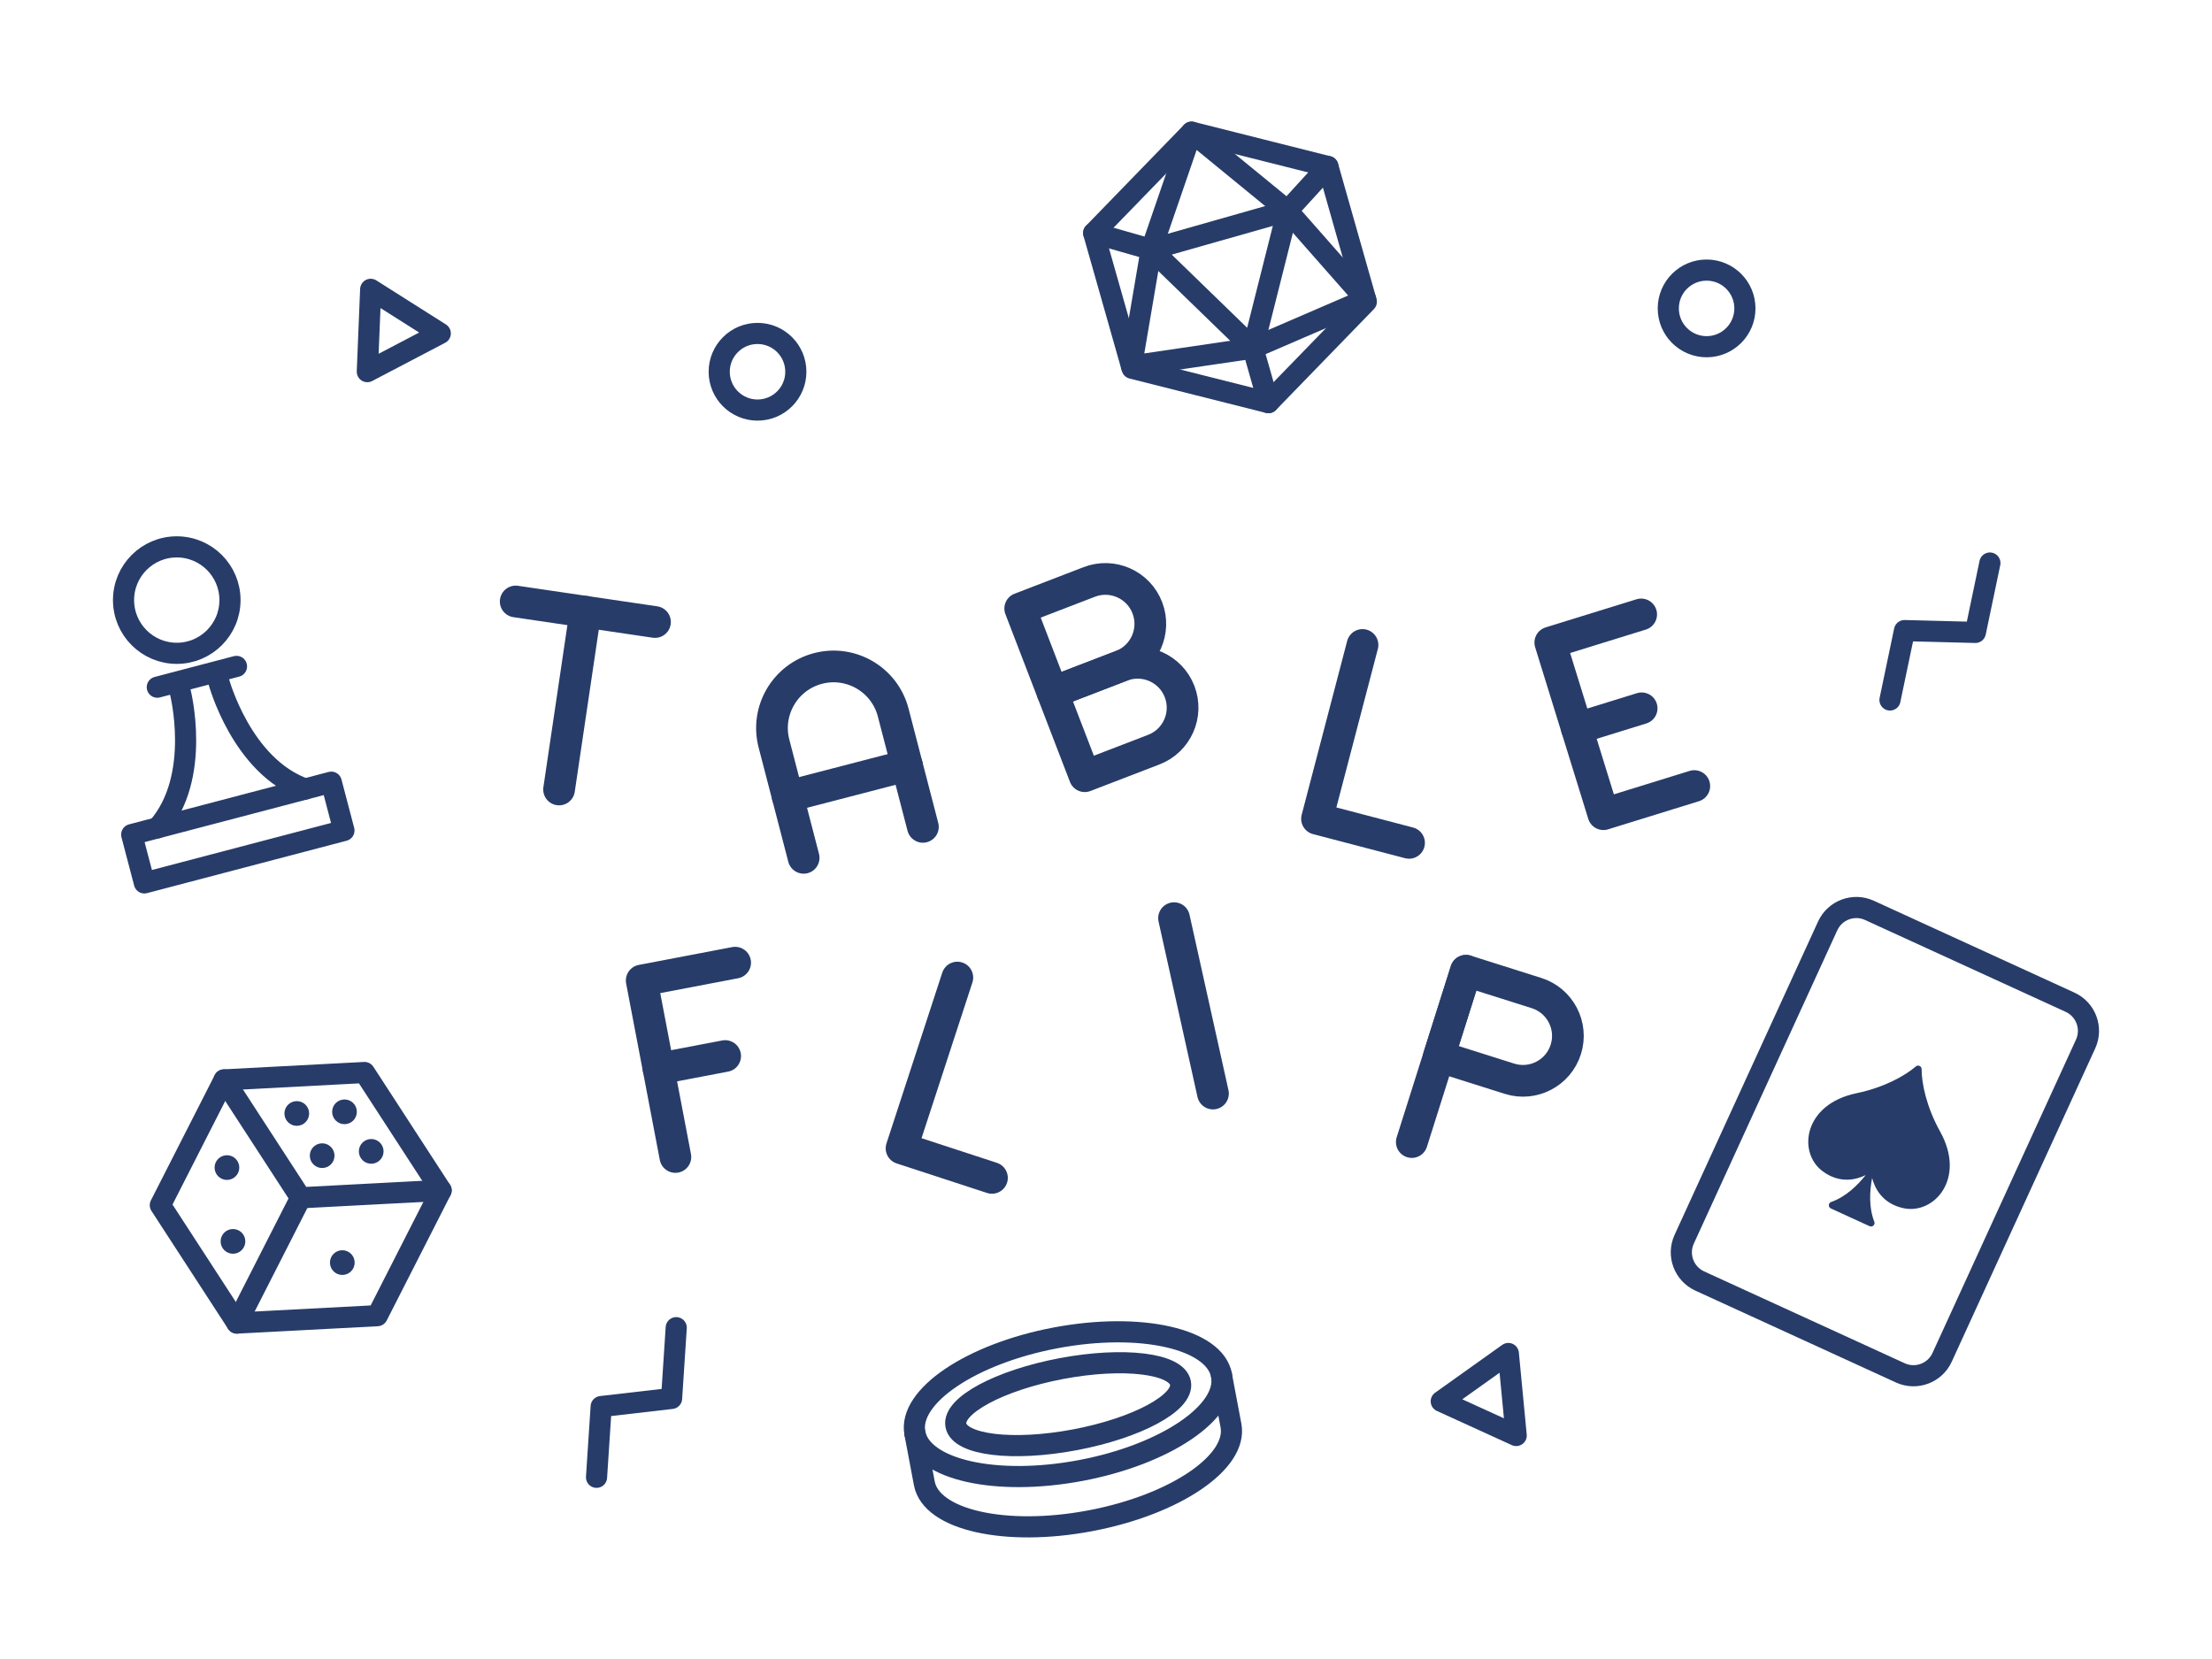
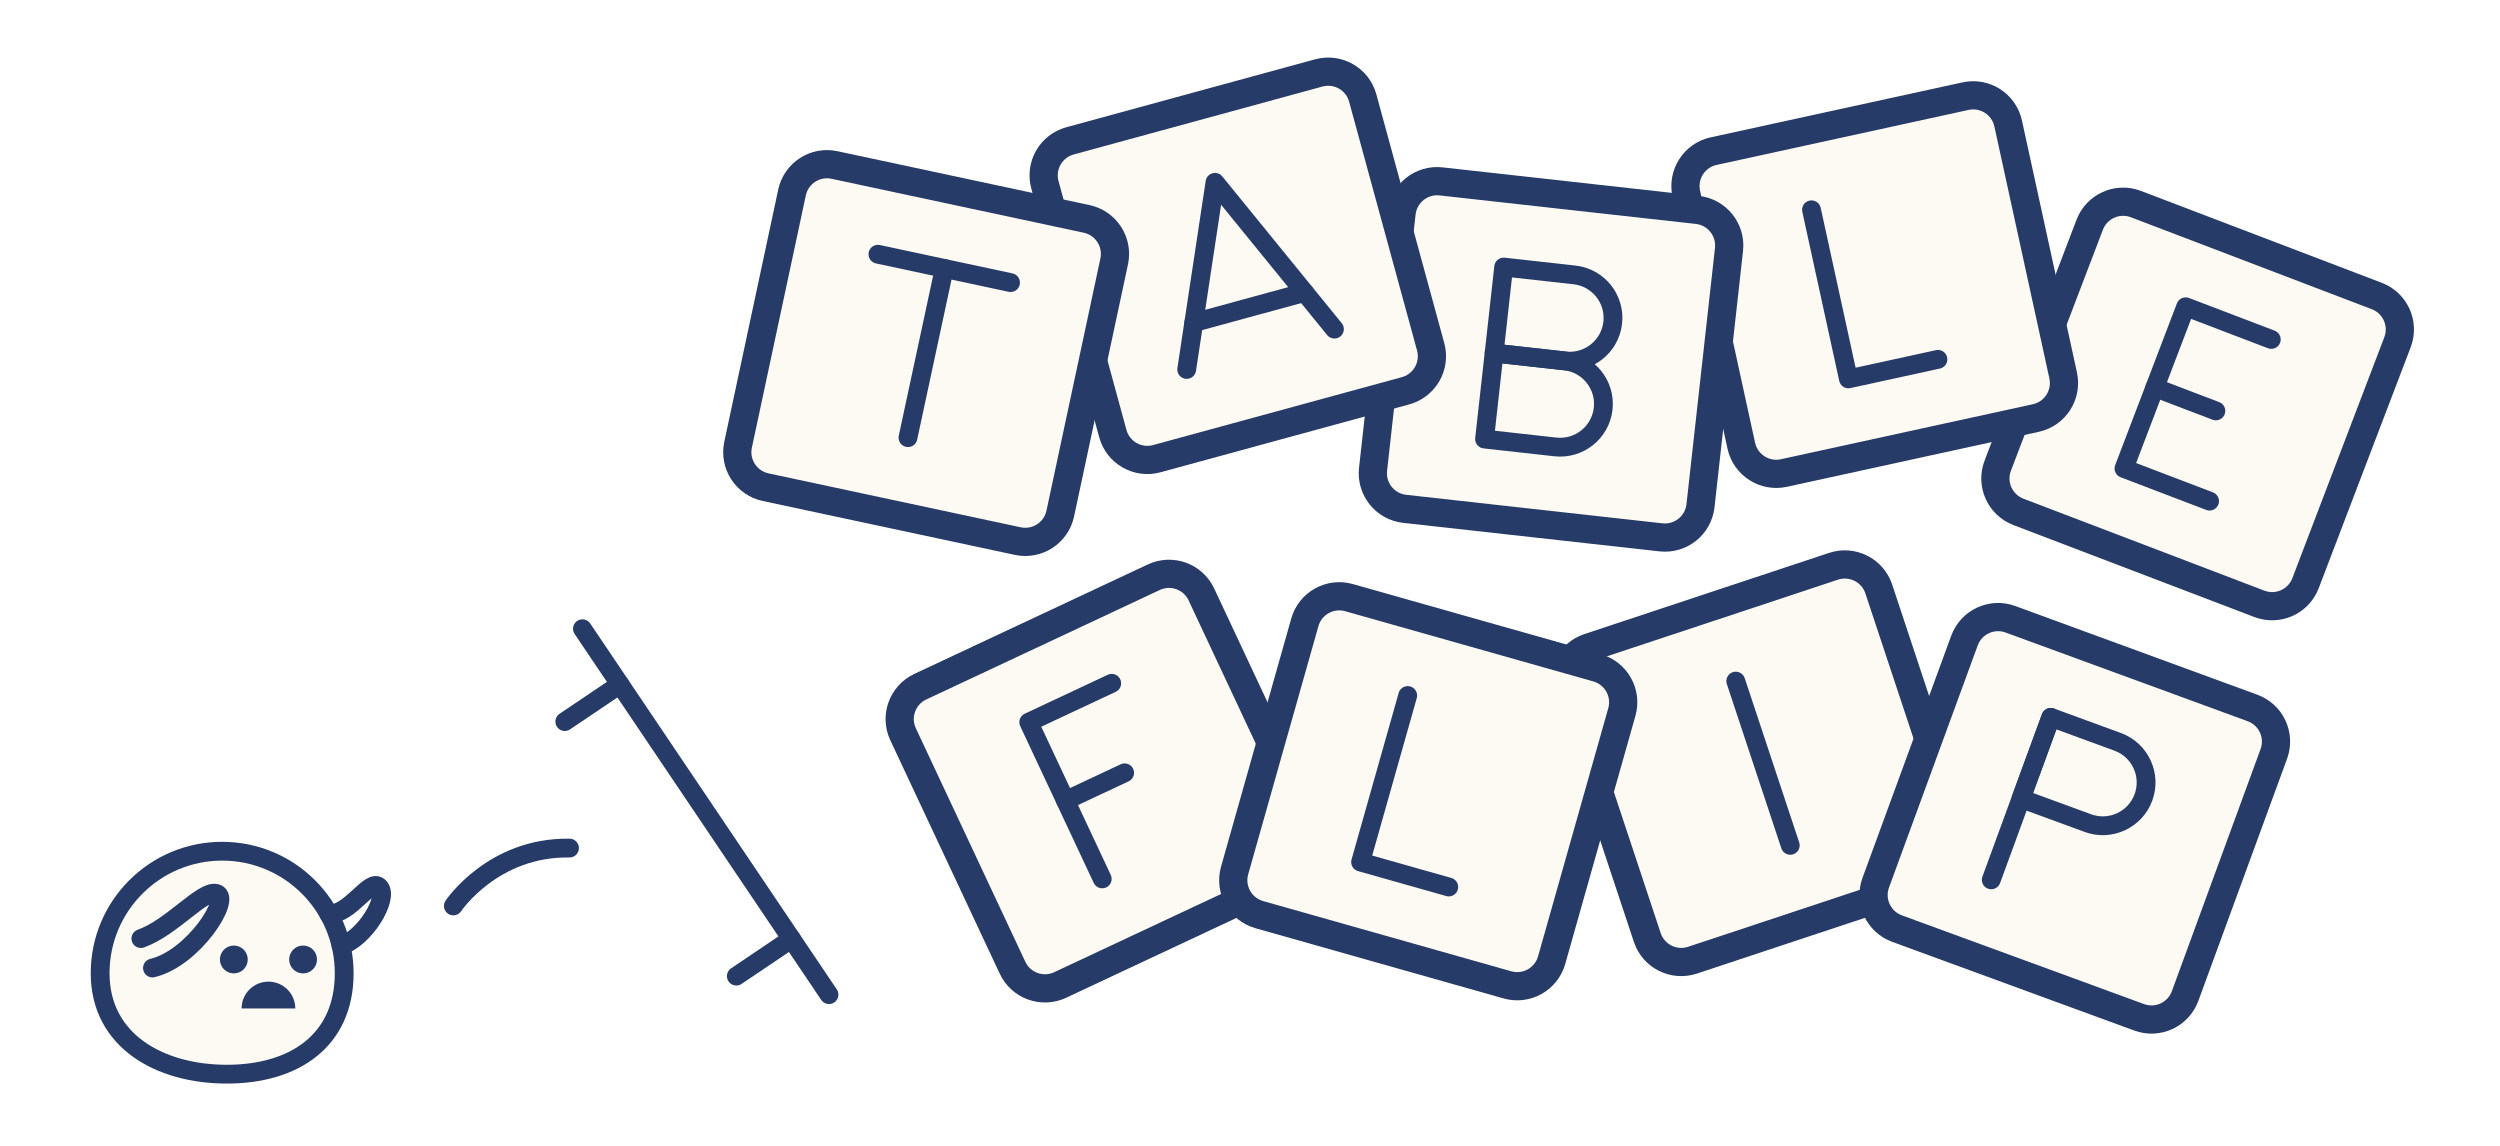
- <svg xmlns="http://www.w3.org/2000/svg" version="1.1" id="Layer_1" x="0px" y="0px" viewBox="0 0 500 375" enable-background="new 0 0 500 375" xml:space="preserve">
+ <svg xmlns="http://www.w3.org/2000/svg" version="1.1" id="Layer_1" x="0px" y="0px" viewBox="100 135 1200 550" enable-background="new 100 135 1200 550" xml:space="preserve">
  <g>
    <g>
-       <line fill="none" stroke="#273C69" stroke-width="7.167" stroke-linecap="round" stroke-linejoin="round" stroke-miterlimit="10" x1="116.57" y1="135.959" x2="148.052" y2="140.6" />
-       <line fill="none" stroke="#273C69" stroke-width="7.167" stroke-linecap="round" stroke-linejoin="round" stroke-miterlimit="10" x1="132.326" y1="138.282" x2="126.373" y2="178.455" />
+       <path fill="#FCFAF2" stroke="#273B68" stroke-width="13.542" stroke-linecap="round" stroke-linejoin="round" stroke-miterlimit="10" d="    M1184.496,424.844l-115.658-44.14c-8.861-3.382-13.303-13.307-9.921-22.168l44.14-115.658c3.382-8.861,13.307-13.303,22.168-9.921    l115.658,44.14c8.861,3.382,13.303,13.307,9.921,22.168l-44.141,115.658C1203.281,423.784,1193.357,428.225,1184.496,424.844z" />
+       <g>
+         <polyline fill="none" stroke="#273B68" stroke-width="9.028" stroke-linecap="round" stroke-linejoin="round" stroke-miterlimit="10" points="     1160.594,375.548 1119.505,359.866 1149.126,282.252 1190.216,297.934    " />
+         <line fill="none" stroke="#273B68" stroke-width="9.028" stroke-linecap="round" stroke-linejoin="round" stroke-miterlimit="10" x1="1134.315" y1="321.059" x2="1163.611" y2="332.24" />
+       </g>
    </g>
    <g>
-       <path fill="none" stroke="#273C69" stroke-width="7.167" stroke-linecap="round" stroke-linejoin="round" stroke-miterlimit="10" d="    M246.218,131.544l-15.607,6.006l7.293,18.951l15.607-6.006c5.233-2.014,7.843-7.889,5.829-13.122    C257.327,132.14,251.452,129.53,246.218,131.544z" />
-       <path fill="none" stroke="#273C69" stroke-width="7.167" stroke-linecap="round" stroke-linejoin="round" stroke-miterlimit="10" d="    M253.512,150.496l-15.607,6.006l7.293,18.951l15.607-6.006c5.233-2.014,7.843-7.889,5.829-13.122    C264.62,151.091,258.745,148.482,253.512,150.496z" />
-     </g>
-     <polyline fill="none" stroke="#273C69" stroke-width="7.167" stroke-linecap="round" stroke-linejoin="round" stroke-miterlimit="10" points="   307.981,145.787 297.699,185.076 318.499,190.519  " />
-     <g>
-       <polyline fill="none" stroke="#273C69" stroke-width="7.167" stroke-linecap="round" stroke-linejoin="round" stroke-miterlimit="10" points="    382.976,177.681 362.436,184.038 350.429,145.242 370.969,138.885   " />
-       <line fill="none" stroke="#273C69" stroke-width="7.167" stroke-linecap="round" stroke-linejoin="round" stroke-miterlimit="10" x1="356.433" y1="164.64" x2="371.077" y2="160.108" />
+       <path fill="#FCFAF2" stroke="#273B68" stroke-width="13.542" stroke-linecap="round" stroke-linejoin="round" stroke-miterlimit="10" d="    M1029.897,556.907L912.4,595.887c-9.002,2.986-18.72-1.89-21.707-10.892l-38.98-117.497c-2.986-9.002,1.89-18.72,10.892-21.707    l117.497-38.98c9.002-2.986,18.72,1.89,21.707,10.892l38.98,117.497C1043.776,544.202,1038.899,553.921,1029.897,556.907z" />
+       <line fill="none" stroke="#273B68" stroke-width="9.028" stroke-linecap="round" stroke-linejoin="round" stroke-miterlimit="10" x1="933.172" y1="461.925" x2="959.33" y2="540.773" />
    </g>
    <g>
-       <polyline fill="none" stroke="#273C69" stroke-width="7.167" stroke-linecap="round" stroke-linejoin="round" stroke-miterlimit="10" points="    152.664,261.525 145.051,221.633 166.171,217.602   " />
-       <line fill="none" stroke="#273C69" stroke-width="7.167" stroke-linecap="round" stroke-linejoin="round" stroke-miterlimit="10" x1="148.858" y1="241.579" x2="163.915" y2="238.706" />
-     </g>
-     <polyline fill="none" stroke="#273C69" stroke-width="7.167" stroke-linecap="round" stroke-linejoin="round" stroke-miterlimit="10" points="   216.397,220.967 203.785,259.571 224.222,266.249  " />
-     <line fill="none" stroke="#273C69" stroke-width="7.167" stroke-linecap="round" stroke-linejoin="round" stroke-miterlimit="10" x1="265.38" y1="207.538" x2="274.18" y2="247.185" />
-     <g>
-       <line fill="none" stroke="#273C69" stroke-width="7.167" stroke-linecap="round" stroke-linejoin="round" stroke-miterlimit="10" x1="331.37" y1="219.429" x2="319.123" y2="258.151" />
-       <path fill="none" stroke="#273C69" stroke-width="7.167" stroke-linecap="round" stroke-linejoin="round" stroke-miterlimit="10" d="    M347.314,224.472l-15.944-5.043l-6.123,19.361l15.944,5.043c5.346,1.691,11.051-1.272,12.742-6.619    C355.624,231.868,352.66,226.163,347.314,224.472z" />
+       <path fill="#FCFAF2" stroke="#273B68" stroke-width="13.542" stroke-linecap="round" stroke-linejoin="round" stroke-miterlimit="10" d="    M1077.203,335.65l-120.946,26.402c-9.266,2.023-18.418-3.849-20.44-13.115L909.413,227.99    c-2.023-9.266,3.849-18.418,13.115-20.441l120.946-26.402c9.266-2.023,18.418,3.849,20.441,13.115l26.402,120.946    C1092.341,324.475,1086.469,333.627,1077.203,335.65z" />
+       <polyline fill="none" stroke="#273B68" stroke-width="9.028" stroke-linecap="round" stroke-linejoin="round" stroke-miterlimit="10" points="    969.522,235.708 987.24,316.871 1030.209,307.491   " />
    </g>
    <g>
-       <path fill="none" stroke="#273C69" stroke-width="7.167" stroke-linecap="round" stroke-linejoin="round" stroke-miterlimit="10" d="    M208.61,186.904l-6.707-25.832c-1.932-7.443-9.533-11.91-16.976-9.978c-7.443,1.932-11.91,9.533-9.978,16.976l6.707,25.832" />
-       <line fill="none" stroke="#273C69" stroke-width="7.167" stroke-linecap="round" stroke-linejoin="round" stroke-miterlimit="10" x1="178.054" y1="180.028" x2="205.008" y2="173.03" />
+       <path fill="#FCFAF2" stroke="#273B68" stroke-width="13.542" stroke-linecap="round" stroke-linejoin="round" stroke-miterlimit="10" d="    M1126.815,623.32l-116.238-42.59c-8.905-3.263-13.48-13.127-10.217-22.033l42.59-116.238c3.263-8.905,13.127-13.48,22.033-10.217    l116.238,42.59c8.905,3.263,13.48,13.127,10.217,22.033l-42.59,116.238C1145.585,622.009,1135.721,626.583,1126.815,623.32z" />
+       <g>
+         <line fill="none" stroke="#273B68" stroke-width="9.028" stroke-linecap="round" stroke-linejoin="round" stroke-miterlimit="10" x1="1084.38" y1="479.323" x2="1055.799" y2="557.327" />
+         <path fill="none" stroke="#273B68" stroke-width="9.028" stroke-linecap="round" stroke-linejoin="round" stroke-miterlimit="10" d="     M1116.499,491.092l-32.119-11.769l-14.29,39.002l32.119,11.769c10.77,3.946,22.7-1.586,26.646-12.356     C1132.801,506.968,1127.269,495.038,1116.499,491.092z" />
+       </g>
    </g>
    <g>
-       <path fill="none" stroke="#273C69" stroke-width="4.778" stroke-linecap="round" stroke-linejoin="round" stroke-miterlimit="10" d="    M429.553,310.324l-45.345-20.764c-3.578-1.638-5.15-5.867-3.512-9.444l32.432-70.824c1.638-3.578,5.867-5.15,9.444-3.511    l45.345,20.764c3.578,1.638,5.15,5.867,3.512,9.444l-32.432,70.824C437.359,310.39,433.131,311.962,429.553,310.324z" />
-       <path fill="#273C69" d="M438.55,255.788c-3.122-5.621-4.177-10.884-4.191-14.136c-0.003-0.669-0.792-1.03-1.3-0.595    c-2.471,2.114-7.145,4.754-13.44,6.062c-11.907,2.475-13.289,13.25-7.774,17.517c4.053,3.136,7.972,1.923,9.88,0.975    c-1.851,2.334-4.512,4.929-7.815,6.086c-0.667,0.234-0.693,1.173-0.05,1.467l4.367,2l4.367,2c0.643,0.294,1.337-0.339,1.078-0.996    c-1.282-3.256-1.056-6.966-0.498-9.892c0.529,2.064,2.171,5.824,7.193,6.843C437.201,274.505,444.456,266.42,438.55,255.788z" />
+       <path fill="#FCFAF2" stroke="#273B68" stroke-width="13.542" stroke-linecap="round" stroke-linejoin="round" stroke-miterlimit="10" d="    M897.271,392.927l-123.036-13.686c-9.426-1.049-16.218-9.54-15.169-18.966l13.686-123.036c1.049-9.426,9.54-16.218,18.966-15.169    l123.036,13.686c9.426,1.049,16.218,9.54,15.169,18.966l-13.686,123.036C915.189,387.184,906.697,393.975,897.271,392.927z" />
+       <g>
+         <path fill="none" stroke="#273B68" stroke-width="9.028" stroke-linecap="round" stroke-linejoin="round" stroke-miterlimit="10" d="     M855.765,266.958l-33.997-3.782l-4.592,41.283l33.997,3.782c11.4,1.268,21.669-6.946,22.937-18.345     C875.378,278.496,867.164,268.226,855.765,266.958z" />
+         <path fill="none" stroke="#273B68" stroke-width="9.028" stroke-linecap="round" stroke-linejoin="round" stroke-miterlimit="10" d="     M851.173,308.241l-33.997-3.782l-4.592,41.283l33.997,3.782c11.4,1.268,21.669-6.946,22.937-18.345     C870.786,319.778,862.572,309.509,851.173,308.241z" />
+       </g>
    </g>
    <g>
-       <circle fill="none" stroke="#273C69" stroke-width="4.778" stroke-linecap="round" stroke-linejoin="round" stroke-miterlimit="10" cx="39.955" cy="135.645" r="12.03" />
+       <path fill="#FCFAF2" stroke="#273B68" stroke-width="13.542" stroke-linecap="round" stroke-linejoin="round" stroke-miterlimit="10" d="    M774.672,322.565l-119.424,32.603c-9.15,2.498-18.592-2.894-21.09-12.044L601.555,223.7c-2.498-9.15,2.894-18.592,12.044-21.09    l119.424-32.603c9.15-2.498,18.592,2.894,21.09,12.044l32.603,119.424C789.214,310.625,783.821,320.067,774.672,322.565z" />
      <g>
-         <path fill="none" stroke="#273C69" stroke-width="4.778" stroke-linecap="round" stroke-linejoin="round" stroke-miterlimit="10" d="     M40.715,156.274c0,0,5.001,19.352-5.082,30.837" />
+         <polyline fill="none" stroke="#273B68" stroke-width="9.028" stroke-linecap="round" stroke-linejoin="round" stroke-miterlimit="10" points="     669.62,312.338 683.196,222.517 740.53,292.979    " />
+         <line fill="none" stroke="#273B68" stroke-width="9.028" stroke-linecap="round" stroke-linejoin="round" stroke-miterlimit="10" x1="673.014" y1="289.882" x2="726.196" y2="275.363" />
+       </g>
+     </g>
+     <g>
+       <path fill="#FCFAF2" stroke="#273B68" stroke-width="13.542" stroke-linecap="round" stroke-linejoin="round" stroke-miterlimit="10" d="    M588.542,394.725l-121.058-25.887c-9.275-1.983-15.186-11.11-13.202-20.384l25.887-121.058    c1.983-9.275,11.11-15.186,20.384-13.202l121.058,25.887c9.275,1.983,15.186,11.11,13.202,20.384l-25.887,121.058    C606.944,390.797,597.817,396.708,588.542,394.725z" />
+       <g>
+         <line fill="none" stroke="#273B68" stroke-width="9.028" stroke-linecap="round" stroke-linejoin="round" stroke-miterlimit="10" x1="521.407" y1="257.034" x2="585.061" y2="270.646" />
+         <line fill="none" stroke="#273B68" stroke-width="9.028" stroke-linecap="round" stroke-linejoin="round" stroke-miterlimit="10" x1="553.265" y1="263.847" x2="535.831" y2="345.071" />
+       </g>
+     </g>
+     <g>
+       <path fill="#FCFAF2" stroke="#273B68" stroke-width="13.542" stroke-linecap="round" stroke-linejoin="round" stroke-miterlimit="10" d="    M720.956,555.247l-112.088,52.55c-8.588,4.026-18.813,0.328-22.839-8.259l-52.55-112.088c-4.026-8.587-0.328-18.813,8.259-22.839    l112.088-52.55c8.588-4.026,18.813-0.328,22.839,8.259l52.55,112.088C733.241,540.996,729.543,551.221,720.956,555.247z" />
+       <g>
+         <polyline fill="none" stroke="#273B68" stroke-width="9.028" stroke-linecap="round" stroke-linejoin="round" stroke-miterlimit="10" points="     629.069,556.873 593.804,481.655 633.626,462.986    " />
+         <line fill="none" stroke="#273B68" stroke-width="9.028" stroke-linecap="round" stroke-linejoin="round" stroke-miterlimit="10" x1="611.436" y1="519.264" x2="639.828" y2="505.954" />
+       </g>
+     </g>
+     <g>
+       <path fill="#FCFAF2" stroke="#273B68" stroke-width="13.542" stroke-linecap="round" stroke-linejoin="round" stroke-miterlimit="10" d="    M823.585,607.737l-119.118-33.703c-9.126-2.582-14.431-12.074-11.849-21.2l33.703-119.118c2.582-9.126,12.074-14.431,21.2-11.849    l119.118,33.703c9.126,2.582,14.431,12.074,11.849,21.2l-33.703,119.118C842.203,605.014,832.711,610.319,823.585,607.737z" />
+       <polyline fill="none" stroke="#273B68" stroke-width="9.028" stroke-linecap="round" stroke-linejoin="round" stroke-miterlimit="10" points="    775.702,468.847 753.085,548.783 795.404,560.757   " />
+     </g>
+     <g>
+       <path fill="#FCFAF2" stroke="#273B68" stroke-width="9.028" stroke-linecap="round" stroke-linejoin="round" stroke-miterlimit="10" d="    M265.213,602.158c0,32.35-23.968,48.446-56.318,48.446s-60.832-16.096-60.832-48.446s26.225-58.575,58.575-58.575    S265.213,569.808,265.213,602.158z" />
+       <g>
+         <circle fill="#273B68" cx="212.237" cy="595.549" r="6.684" />
+         <circle fill="#273B68" cx="245.479" cy="595.549" r="6.684" />
+       </g>
+       <path fill="none" stroke="#273B68" stroke-width="9.028" stroke-linecap="round" stroke-linejoin="round" stroke-miterlimit="10" d="    M167.622,585.516c15.014-5.327,29.648-23.574,36.269-21.644c7.428,2.166-10.958,31.034-30.706,35.769" />
+       <path fill="none" stroke="#273B68" stroke-width="9.028" stroke-linecap="round" stroke-linejoin="round" stroke-miterlimit="10" d="    M257.783,573.594c10.195,0.837,19.976-17.634,24.322-12.761c4.765,5.343-7.355,24.963-18.408,28.033" />
+       <path fill="none" stroke="#273B68" stroke-width="9.028" stroke-linecap="round" stroke-linejoin="round" stroke-miterlimit="10" d="    M317.601,569.851c0,0,18.922-28.371,55.76-27.773" />
+       <path fill="#273B68" d="M215.967,619.074c0-7.119,5.771-12.89,12.89-12.89c7.119,0,12.89,5.771,12.89,12.89H215.967z" />
+       <g>
+         <line fill="none" stroke="#273B68" stroke-width="9.028" stroke-linecap="round" stroke-linejoin="round" stroke-miterlimit="10" x1="379.566" y1="436.794" x2="497.92" y2="612.426" />
        <g>
-           <path fill="none" stroke="#273C69" stroke-width="4.778" stroke-linecap="round" stroke-linejoin="round" stroke-miterlimit="10" d="      M49.428,153.986c0,0,5.153,19.312,19.579,24.361" />
+           <line fill="none" stroke="#273B68" stroke-width="9.028" stroke-linecap="round" stroke-linejoin="round" stroke-miterlimit="10" x1="397.576" y1="463.52" x2="371.104" y2="481.359" />
+           <line fill="none" stroke="#273B68" stroke-width="9.028" stroke-linecap="round" stroke-linejoin="round" stroke-miterlimit="10" x1="479.909" y1="585.699" x2="453.437" y2="603.538" />
        </g>
      </g>
-       <line fill="none" stroke="#273C69" stroke-width="4.778" stroke-linecap="round" stroke-linejoin="round" stroke-miterlimit="10" x1="35.557" y1="155.332" x2="53.458" y2="150.631" />
-       <rect x="30.435" y="182.544" transform="matrix(-0.9672 0.254 -0.254 -0.9672 153.548 356.5514)" fill="none" stroke="#273C69" stroke-width="4.778" stroke-linecap="round" stroke-linejoin="round" stroke-miterlimit="10" width="46.638" height="11.291" />
    </g>
-     <g>
-       <polygon fill="none" stroke="#273C69" stroke-width="4.778" stroke-linecap="round" stroke-linejoin="round" stroke-miterlimit="10" points="    53.553,299.065 36.239,272.417 50.66,244.099 82.394,242.429 99.708,269.077 85.287,297.395   " />
-       <polyline fill="none" stroke="#273C69" stroke-width="4.778" stroke-linecap="round" stroke-linejoin="round" stroke-miterlimit="10" points="    50.66,244.099 67.973,270.747 99.708,269.077   " />
-       <line fill="none" stroke="#273C69" stroke-width="4.778" stroke-linecap="round" stroke-linejoin="round" stroke-miterlimit="10" x1="67.973" y1="270.747" x2="53.553" y2="299.065" />
-       <circle fill="#273C69" cx="77.87" cy="251.314" r="2.793" />
-       <g>
-         <circle fill="#273C69" cx="83.908" cy="260.258" r="2.793" />
-         <circle fill="#273C69" cx="67.085" cy="251.691" r="2.793" />
-       </g>
-       <circle fill="#273C69" cx="72.821" cy="261.227" r="2.793" />
-       <circle fill="#273C69" cx="51.298" cy="263.918" r="2.793" />
-       <circle fill="#273C69" cx="52.662" cy="280.603" r="2.793" />
-       <circle fill="#273C69" cx="77.376" cy="285.396" r="2.793" />
-     </g>
-     <g>
-       <polygon fill="none" stroke="#273C69" stroke-width="4.778" stroke-linecap="round" stroke-linejoin="round" stroke-miterlimit="10" points="    286.711,91.01 255.896,83.246 247.212,52.677 269.344,29.873 300.159,37.637 308.843,68.206   " />
-       <polygon fill="none" stroke="#273C69" stroke-width="4.778" stroke-linecap="round" stroke-linejoin="round" stroke-miterlimit="10" points="    260.23,56.385 283.211,78.687 291.035,47.634   " />
-       <polygon fill="none" stroke="#273C69" stroke-width="4.778" stroke-linecap="round" stroke-linejoin="round" stroke-miterlimit="10" points="    291.035,47.634 269.344,29.873 260.23,56.385 255.75,82.732 283.211,78.687 308.697,67.691   " />
-       <line fill="none" stroke="#273C69" stroke-width="4.778" stroke-linecap="round" stroke-linejoin="round" stroke-miterlimit="10" x1="260.23" y1="56.385" x2="247.212" y2="52.677" />
-       <line fill="none" stroke="#273C69" stroke-width="4.778" stroke-linecap="round" stroke-linejoin="round" stroke-miterlimit="10" x1="291.035" y1="47.634" x2="300.159" y2="37.637" />
-       <line fill="none" stroke="#273C69" stroke-width="4.778" stroke-linecap="round" stroke-linejoin="round" stroke-miterlimit="10" x1="283.211" y1="78.687" x2="286.711" y2="91.01" />
-     </g>
-     <g>
-       <ellipse transform="matrix(0.9827 -0.1854 0.1854 0.9827 -54.6582 50.2668)" fill="none" stroke="#273C69" stroke-width="4.778" stroke-linecap="round" stroke-linejoin="round" stroke-miterlimit="10" cx="241.445" cy="317.388" rx="35.267" ry="15.256" />
-       <ellipse transform="matrix(0.9827 -0.1854 0.1854 0.9827 -54.6582 50.2668)" fill="none" stroke="#273C69" stroke-width="4.778" stroke-linecap="round" stroke-linejoin="round" stroke-miterlimit="10" cx="241.445" cy="317.388" rx="25.827" ry="8.193" />
-       <path fill="none" stroke="#273C69" stroke-width="4.778" stroke-linecap="round" stroke-linejoin="round" stroke-miterlimit="10" d="    M276.101,310.85l2.147,11.38c1.562,8.28-12.687,17.919-31.827,21.53s-35.922-0.173-37.484-8.453l-2.147-11.38" />
-     </g>
-     <circle fill="none" stroke="#273C69" stroke-width="4.778" stroke-linecap="round" stroke-linejoin="round" stroke-miterlimit="10" cx="385.759" cy="69.711" r="8.66" />
-     <polygon fill="none" stroke="#273C69" stroke-width="4.778" stroke-linecap="round" stroke-linejoin="round" stroke-miterlimit="10" points="   325.78,316.753 340.944,305.947 342.72,324.482  " />
-     <polygon fill="none" stroke="#273C69" stroke-width="4.778" stroke-linecap="round" stroke-linejoin="round" stroke-miterlimit="10" points="   83.029,84.005 83.789,65.401 99.521,75.361  " />
-     <circle fill="none" stroke="#273C69" stroke-width="4.778" stroke-linecap="round" stroke-linejoin="round" stroke-miterlimit="10" cx="171.23" cy="84.032" r="8.66" />
-     <polyline fill="none" stroke="#273C69" stroke-width="4.778" stroke-linecap="round" stroke-linejoin="round" stroke-miterlimit="10" points="   134.84,333.928 135.889,317.939 151.806,316.099 152.855,300.109  " />
-     <polyline fill="none" stroke="#273C69" stroke-width="4.778" stroke-linecap="round" stroke-linejoin="round" stroke-miterlimit="10" points="   427.211,158.223 430.494,142.539 446.512,142.951 449.795,127.268  " />
  </g>
</svg>
